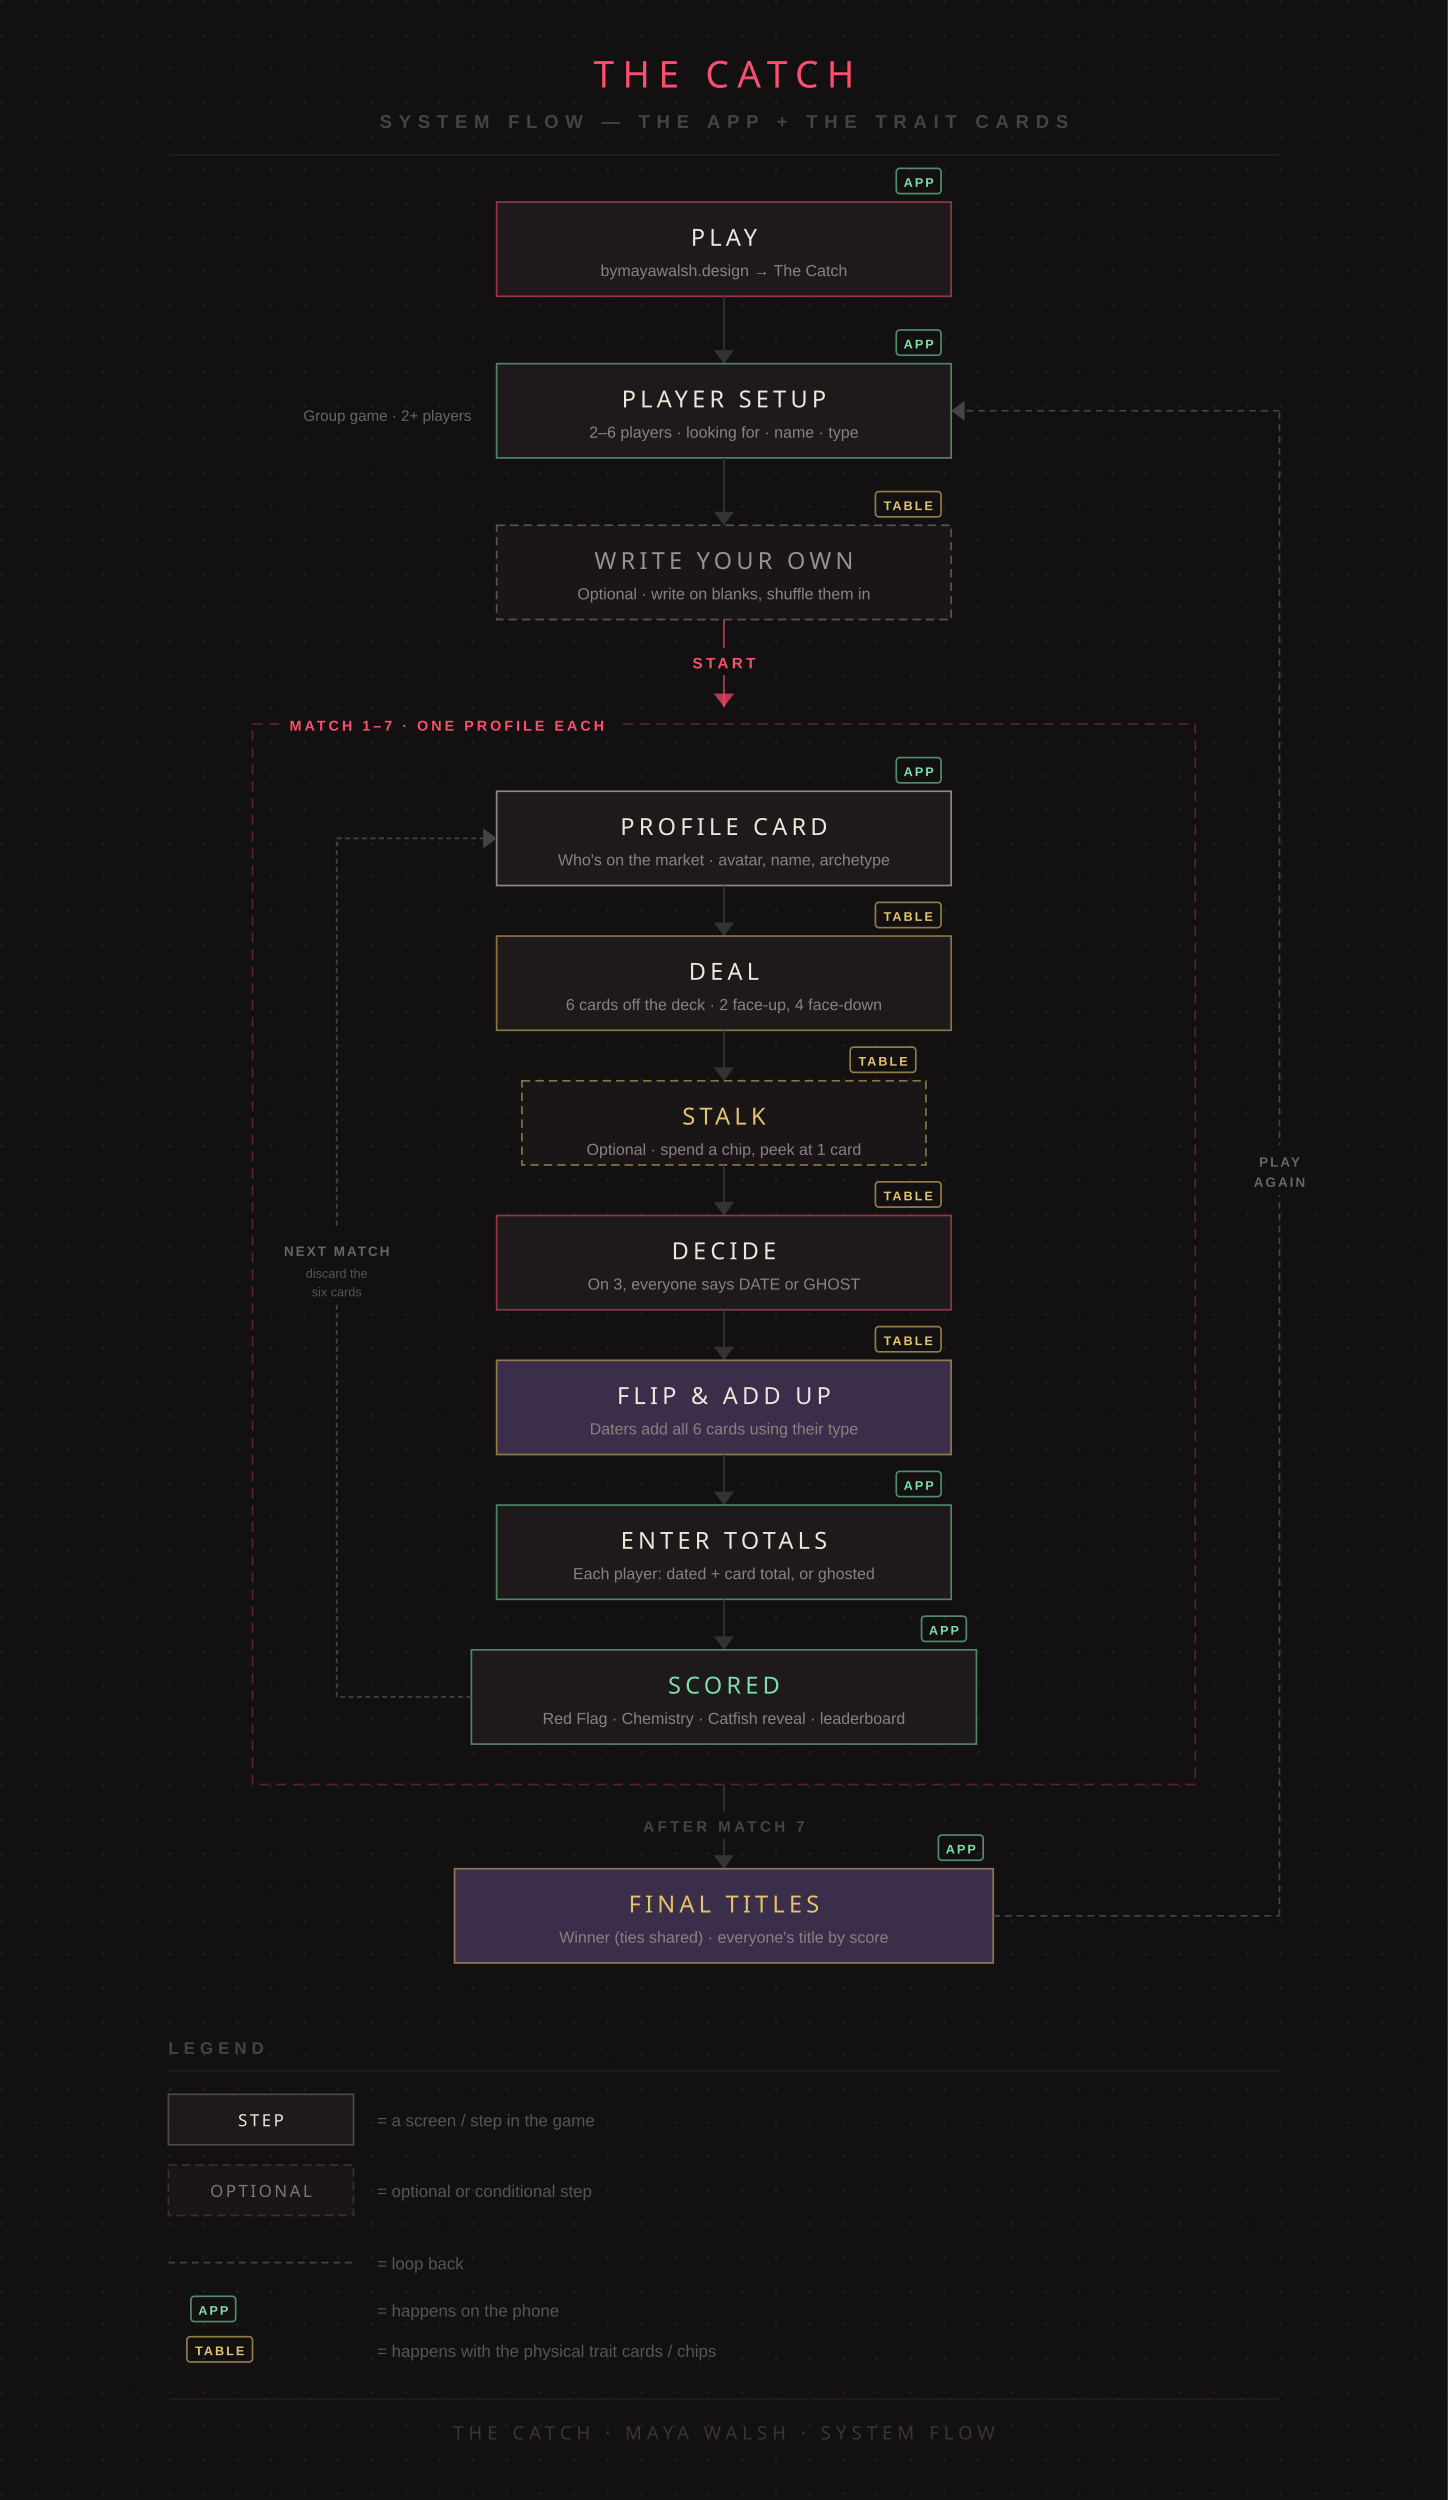
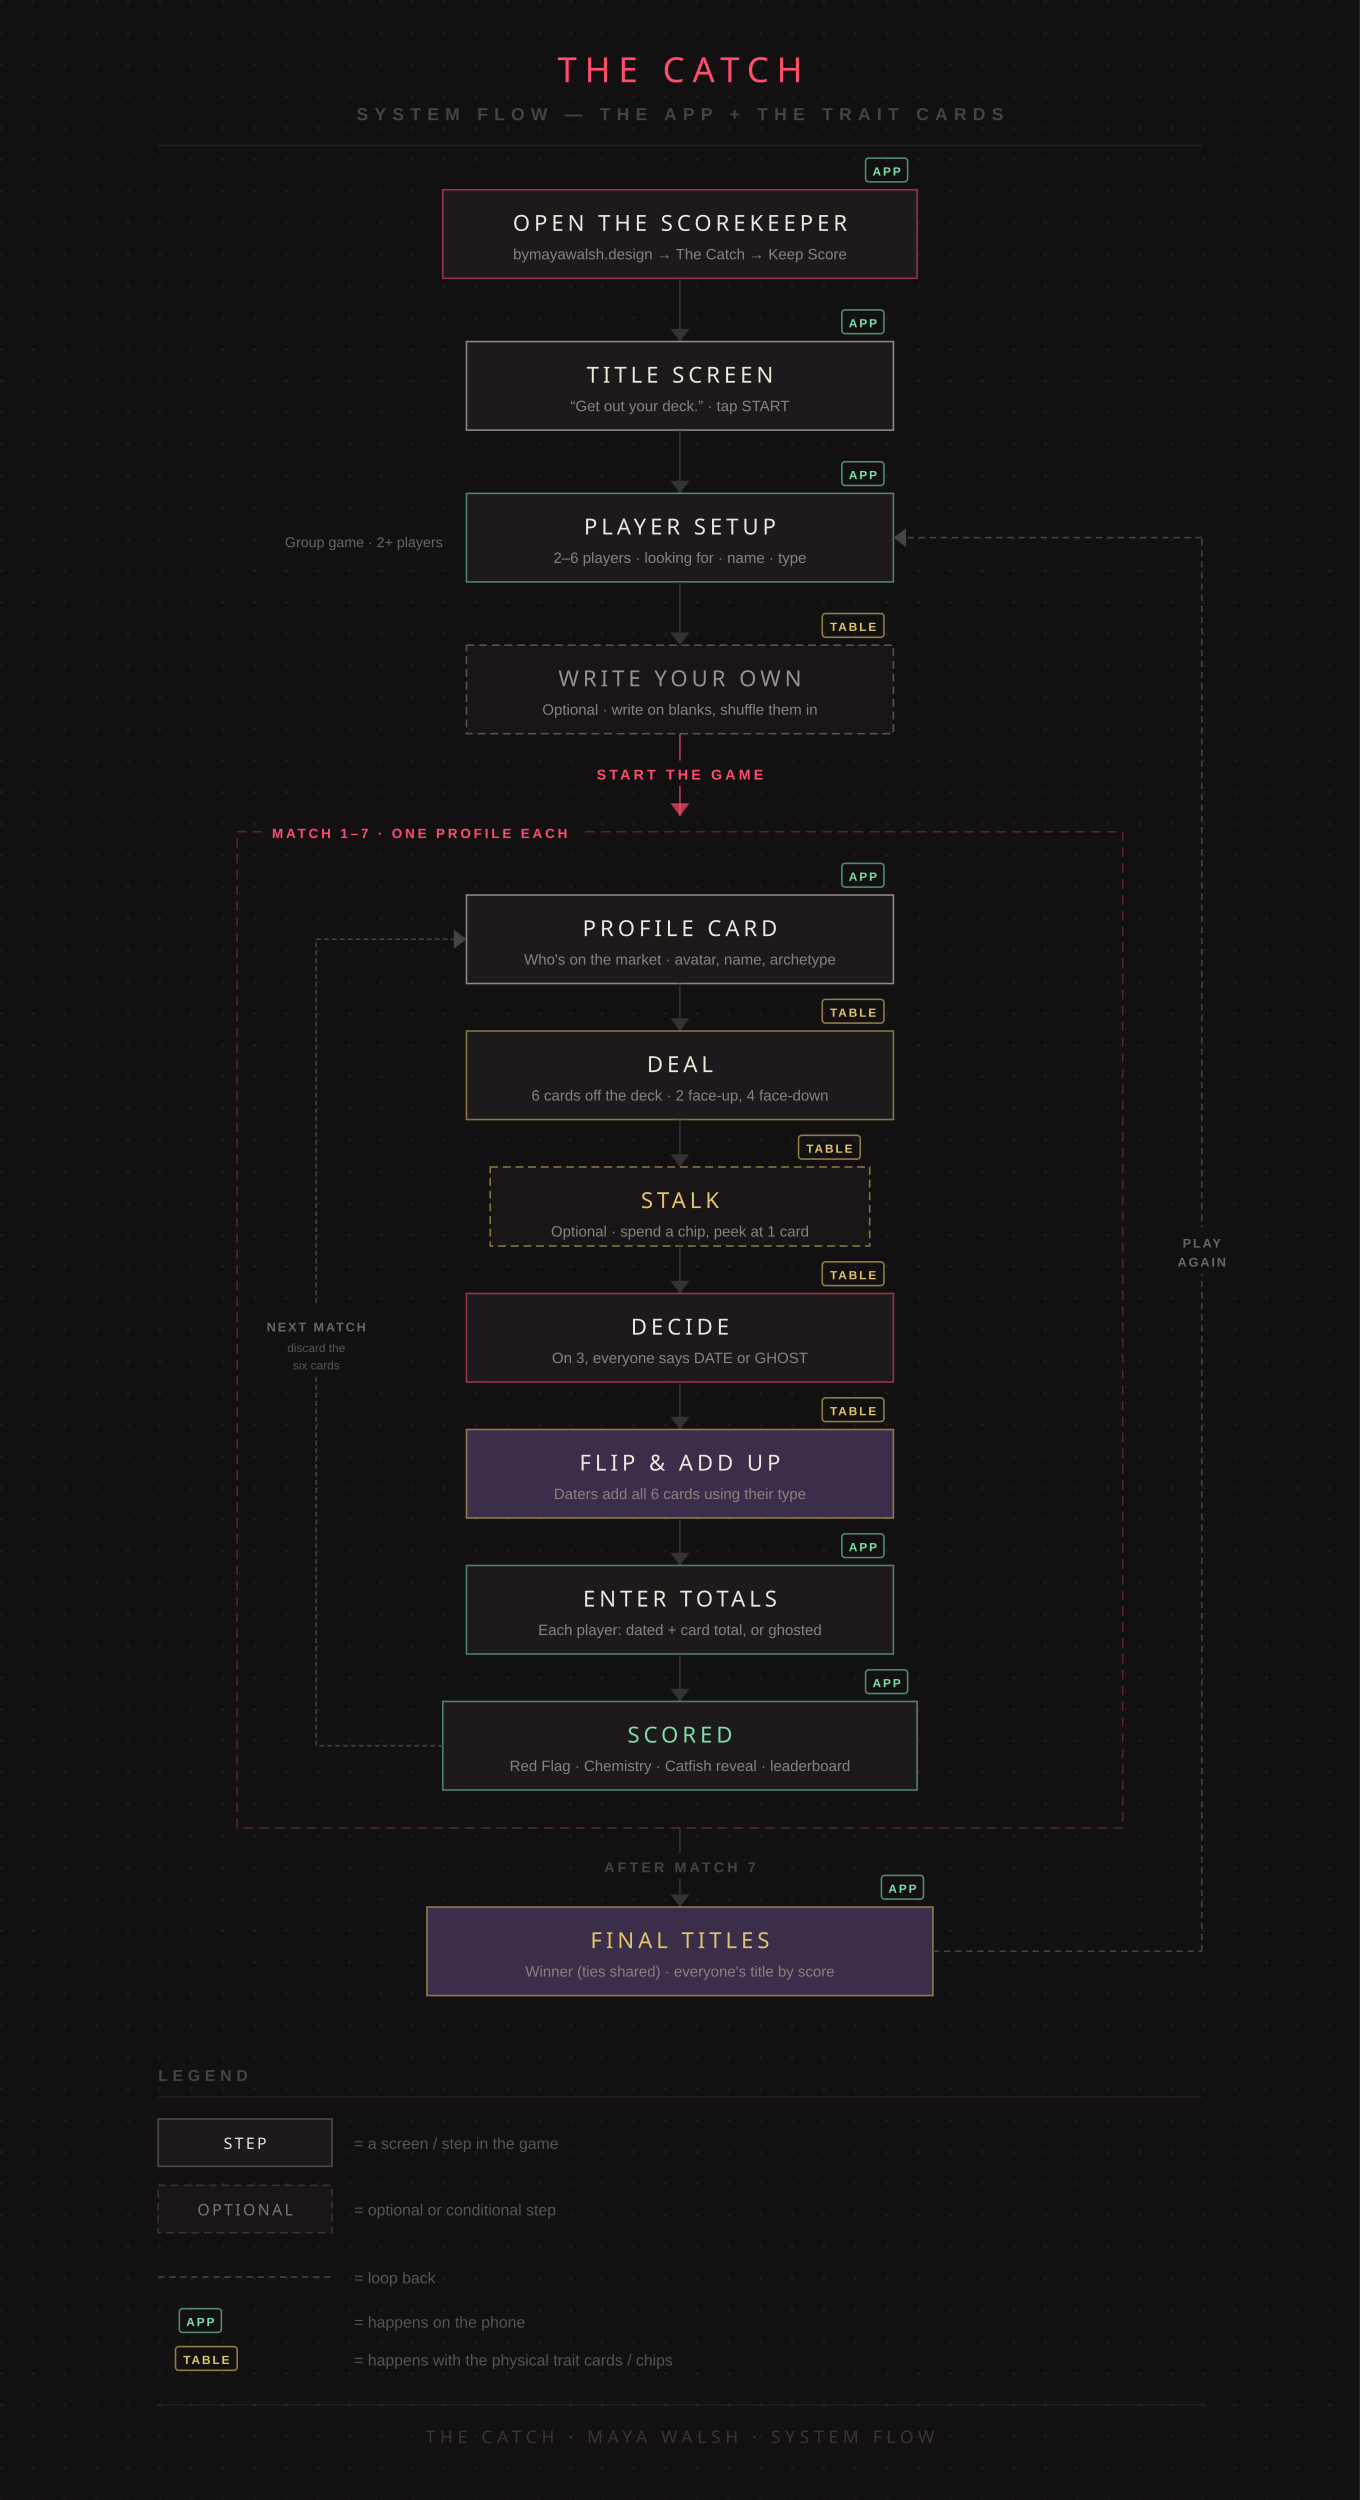
- <svg xmlns="http://www.w3.org/2000/svg" width="860" height="1485" viewBox="0 0 860 1485" style="font-family: sans-serif;">
-   <rect id="Background" width="860" height="1485" fill="#131011" />
+ <svg xmlns="http://www.w3.org/2000/svg" width="860" height="1581" viewBox="0 0 860 1581" style="font-family: sans-serif;">
+   <rect id="Background" width="860" height="1581" fill="#131011" />
  <defs>
    <pattern id="dots" x="0" y="0" width="20" height="20" patternUnits="userSpaceOnUse">
      <circle cx="1" cy="1" r="1" fill="rgba(239,230,220,0.055)" />
    </pattern>
  </defs>
-   <rect width="860" height="1485" fill="url(#dots)" />
+   <rect width="860" height="1581" fill="url(#dots)" />
  <g id="Title">
    <text x="430" y="52" font-family="'Anton', Impact, sans-serif" font-size="22" font-weight="400" fill="#FF4D6D" text-anchor="middle" letter-spacing="5">THE CATCH</text>
    <text x="430" y="76" font-family="'Work Sans', Arial, sans-serif" font-size="11" font-weight="700" fill="#444" text-anchor="middle" letter-spacing="4">SYSTEM FLOW — THE APP + THE TRAIT CARDS</text>
    <line x1="100" y1="92" x2="760" y2="92" stroke="rgba(239,230,220,0.07)" stroke-width="1" />
  </g>
  <g id="Node-Play">
-     <rect x="295.0" y="120" width="270" height="56" fill="#1E1A1B" stroke="#FF4D6D" stroke-opacity="0.55" stroke-width="1" />
-     <text x="430" y="146" font-family="'Anton', Impact, sans-serif" font-size="14" font-weight="400" fill="#EFE6DC" text-anchor="middle" letter-spacing="2.5">PLAY</text>
-     <text x="430" y="164" font-family="'Work Sans', Arial, sans-serif" font-size="9.5" font-weight="300" fill="#8a8080" text-anchor="middle" letter-spacing="0">bymayawalsh.design → The Catch</text>
-     <rect x="532.4" y="100" width="26.6" height="15" rx="2" fill="none" stroke="#7CE0A8" stroke-opacity="0.6" stroke-width="1" />
-     <text x="545.7" y="111" font-family="'Work Sans', Arial, sans-serif" font-size="7.5" font-weight="700" fill="#7CE0A8" text-anchor="middle" letter-spacing="1.2">APP</text>
+     <rect x="280.0" y="120" width="300" height="56" fill="#1E1A1B" stroke="#FF4D6D" stroke-opacity="0.55" stroke-width="1" />
+     <text x="430" y="146" font-family="'Anton', Impact, sans-serif" font-size="14" font-weight="400" fill="#EFE6DC" text-anchor="middle" letter-spacing="2.5">OPEN THE SCOREKEEPER</text>
+     <text x="430" y="164" font-family="'Work Sans', Arial, sans-serif" font-size="9.5" font-weight="300" fill="#8a8080" text-anchor="middle" letter-spacing="0">bymayawalsh.design → The Catch → Keep Score</text>
+     <rect x="547.4" y="100" width="26.6" height="15" rx="2" fill="none" stroke="#7CE0A8" stroke-opacity="0.6" stroke-width="1" />
+     <text x="560.7" y="111" font-family="'Work Sans', Arial, sans-serif" font-size="7.5" font-weight="700" fill="#7CE0A8" text-anchor="middle" letter-spacing="1.2">APP</text>
  </g>
  <line x1="430" y1="176" x2="430" y2="216" stroke="#333" stroke-opacity="1" stroke-width="1" />
  <polygon points="424,208 436,208 430,216" fill="#333" fill-opacity="1" />
-   <g id="Node-Setup">
-     <rect x="295.0" y="216" width="270" height="56" fill="#1E1A1B" stroke="#7CE0A8" stroke-opacity="0.55" stroke-width="1" />
-     <text x="430" y="242" font-family="'Anton', Impact, sans-serif" font-size="14" font-weight="400" fill="#EFE6DC" text-anchor="middle" letter-spacing="2.5">PLAYER SETUP</text>
-     <text x="430" y="260" font-family="'Work Sans', Arial, sans-serif" font-size="9.5" font-weight="300" fill="#8a8080" text-anchor="middle" letter-spacing="0">2–6 players · looking for · name · type</text>
+   <g id="Node-Title">
+     <rect x="295.0" y="216" width="270" height="56" fill="#1E1A1B" stroke="#EFE6DC" stroke-opacity="0.55" stroke-width="1" />
+     <text x="430" y="242" font-family="'Anton', Impact, sans-serif" font-size="14" font-weight="400" fill="#EFE6DC" text-anchor="middle" letter-spacing="2.5">TITLE SCREEN</text>
+     <text x="430" y="260" font-family="'Work Sans', Arial, sans-serif" font-size="9.5" font-weight="300" fill="#8a8080" text-anchor="middle" letter-spacing="0">“Get out your deck.” · tap START</text>
    <rect x="532.4" y="196" width="26.6" height="15" rx="2" fill="none" stroke="#7CE0A8" stroke-opacity="0.6" stroke-width="1" />
    <text x="545.7" y="207" font-family="'Work Sans', Arial, sans-serif" font-size="7.5" font-weight="700" fill="#7CE0A8" text-anchor="middle" letter-spacing="1.2">APP</text>
  </g>
-   <text x="280" y="250" font-family="'Work Sans', Arial, sans-serif" font-size="9" font-weight="300" fill="#666" text-anchor="end" letter-spacing="0">Group game · 2+ players</text>
-   <line x1="430" y1="272" x2="430" y2="312" stroke="#333" stroke-opacity="1" stroke-width="1" />
-   <polygon points="424,304 436,304 430,312" fill="#333" fill-opacity="1" />
-   <g id="Node-WriteOwn">
-     <rect x="295.0" y="312" width="270" height="56" fill="#1A1617" stroke="#888" stroke-opacity="0.55" stroke-width="1" stroke-dasharray="5,3" />
-     <text x="430" y="338" font-family="'Anton', Impact, sans-serif" font-size="14" font-weight="400" fill="#9a9090" text-anchor="middle" letter-spacing="2.5">WRITE YOUR OWN</text>
-     <text x="430" y="356" font-family="'Work Sans', Arial, sans-serif" font-size="9.5" font-weight="300" fill="#8a8080" text-anchor="middle" letter-spacing="0">Optional · write on blanks, shuffle them in</text>
-     <rect x="520.0" y="292" width="39.0" height="15" rx="2" fill="none" stroke="#E4C46A" stroke-opacity="0.6" stroke-width="1" />
-     <text x="539.5" y="303" font-family="'Work Sans', Arial, sans-serif" font-size="7.5" font-weight="700" fill="#E4C46A" text-anchor="middle" letter-spacing="1.2">TABLE</text>
-   </g>
-   <line x1="430" y1="368" x2="430" y2="420" stroke="#FF4D6D" stroke-opacity="0.7" stroke-width="1" />
-   <polygon points="424,412 436,412 430,420" fill="#FF4D6D" fill-opacity="0.7" />
-   <rect x="409.0" y="385.0" width="42.0" height="16" fill="#131011" />
-   <text x="430.0" y="397.0" font-family="'Work Sans', Arial, sans-serif" font-size="9" font-weight="700" fill="#FF4D6D" text-anchor="middle" letter-spacing="2">START</text>
-   <g id="MatchLoop">
-     <rect x="150" y="430" width="560" height="630" fill="none" stroke="#FF4D6D" stroke-opacity="0.3" stroke-width="1" stroke-dasharray="6,4" />
-     <rect x="166" y="422" width="200" height="16" fill="#131011" />
-     <text x="172" y="434" font-family="'Work Sans', Arial, sans-serif" font-size="8.5" font-weight="700" fill="#FF4D6D" text-anchor="start" letter-spacing="1.8">MATCH 1–7 · ONE PROFILE EACH</text>
-     <g id="Node-Profile">
-       <rect x="295.0" y="470" width="270" height="56" fill="#1E1A1B" stroke="#EFE6DC" stroke-opacity="0.55" stroke-width="1" />
-       <text x="430" y="496" font-family="'Anton', Impact, sans-serif" font-size="14" font-weight="400" fill="#EFE6DC" text-anchor="middle" letter-spacing="2.5">PROFILE CARD</text>
-       <text x="430" y="514" font-family="'Work Sans', Arial, sans-serif" font-size="9.5" font-weight="300" fill="#8a8080" text-anchor="middle" letter-spacing="0">Who's on the market · avatar, name, archetype</text>
-       <rect x="532.4" y="450" width="26.6" height="15" rx="2" fill="none" stroke="#7CE0A8" stroke-opacity="0.6" stroke-width="1" />
-       <text x="545.7" y="461" font-family="'Work Sans', Arial, sans-serif" font-size="7.5" font-weight="700" fill="#7CE0A8" text-anchor="middle" letter-spacing="1.2">APP</text>
+   <g transform="translate(0, 96)">
+     <line x1="430" y1="176" x2="430" y2="216" stroke="#333" stroke-opacity="1" stroke-width="1" />
+     <polygon points="424,208 436,208 430,216" fill="#333" fill-opacity="1" />
+     <g id="Node-Setup">
+       <rect x="295.0" y="216" width="270" height="56" fill="#1E1A1B" stroke="#7CE0A8" stroke-opacity="0.55" stroke-width="1" />
+       <text x="430" y="242" font-family="'Anton', Impact, sans-serif" font-size="14" font-weight="400" fill="#EFE6DC" text-anchor="middle" letter-spacing="2.5">PLAYER SETUP</text>
+       <text x="430" y="260" font-family="'Work Sans', Arial, sans-serif" font-size="9.5" font-weight="300" fill="#8a8080" text-anchor="middle" letter-spacing="0">2–6 players · looking for · name · type</text>
+       <rect x="532.4" y="196" width="26.6" height="15" rx="2" fill="none" stroke="#7CE0A8" stroke-opacity="0.6" stroke-width="1" />
+       <text x="545.7" y="207" font-family="'Work Sans', Arial, sans-serif" font-size="7.5" font-weight="700" fill="#7CE0A8" text-anchor="middle" letter-spacing="1.2">APP</text>
    </g>
-     <line x1="430" y1="526" x2="430" y2="556" stroke="#333" stroke-opacity="1" stroke-width="1" />
-     <polygon points="424,548 436,548 430,556" fill="#333" fill-opacity="1" />
-     <g id="Node-Deal">
-       <rect x="295.0" y="556" width="270" height="56" fill="#1E1A1B" stroke="#E4C46A" stroke-opacity="0.55" stroke-width="1" />
-       <text x="430" y="582" font-family="'Anton', Impact, sans-serif" font-size="14" font-weight="400" fill="#EFE6DC" text-anchor="middle" letter-spacing="2.5">DEAL</text>
-       <text x="430" y="600" font-family="'Work Sans', Arial, sans-serif" font-size="9.5" font-weight="300" fill="#8a8080" text-anchor="middle" letter-spacing="0">6 cards off the deck · 2 face-up, 4 face-down</text>
-       <rect x="520.0" y="536" width="39.0" height="15" rx="2" fill="none" stroke="#E4C46A" stroke-opacity="0.6" stroke-width="1" />
-       <text x="539.5" y="547" font-family="'Work Sans', Arial, sans-serif" font-size="7.5" font-weight="700" fill="#E4C46A" text-anchor="middle" letter-spacing="1.2">TABLE</text>
+     <text x="280" y="250" font-family="'Work Sans', Arial, sans-serif" font-size="9" font-weight="300" fill="#666" text-anchor="end" letter-spacing="0">Group game · 2+ players</text>
+     <line x1="430" y1="272" x2="430" y2="312" stroke="#333" stroke-opacity="1" stroke-width="1" />
+     <polygon points="424,304 436,304 430,312" fill="#333" fill-opacity="1" />
+     <g id="Node-WriteOwn">
+       <rect x="295.0" y="312" width="270" height="56" fill="#1A1617" stroke="#888" stroke-opacity="0.55" stroke-width="1" stroke-dasharray="5,3" />
+       <text x="430" y="338" font-family="'Anton', Impact, sans-serif" font-size="14" font-weight="400" fill="#9a9090" text-anchor="middle" letter-spacing="2.5">WRITE YOUR OWN</text>
+       <text x="430" y="356" font-family="'Work Sans', Arial, sans-serif" font-size="9.5" font-weight="300" fill="#8a8080" text-anchor="middle" letter-spacing="0">Optional · write on blanks, shuffle them in</text>
+       <rect x="520.0" y="292" width="39.0" height="15" rx="2" fill="none" stroke="#E4C46A" stroke-opacity="0.6" stroke-width="1" />
+       <text x="539.5" y="303" font-family="'Work Sans', Arial, sans-serif" font-size="7.5" font-weight="700" fill="#E4C46A" text-anchor="middle" letter-spacing="1.2">TABLE</text>
    </g>
-     <line x1="430" y1="612" x2="430" y2="642" stroke="#333" stroke-opacity="1" stroke-width="1" />
-     <polygon points="424,634 436,634 430,642" fill="#333" fill-opacity="1" />
-     <g id="Node-Stalk">
-       <rect x="310.0" y="642" width="240" height="50" fill="#1A1617" stroke="#E4C46A" stroke-opacity="0.55" stroke-width="1" stroke-dasharray="5,3" />
-       <text x="430" y="668" font-family="'Anton', Impact, sans-serif" font-size="14" font-weight="400" fill="#E4C46A" text-anchor="middle" letter-spacing="2.5">STALK</text>
-       <text x="430" y="686" font-family="'Work Sans', Arial, sans-serif" font-size="9.5" font-weight="300" fill="#8a8080" text-anchor="middle" letter-spacing="0">Optional · spend a chip, peek at 1 card</text>
-       <rect x="505.0" y="622" width="39.0" height="15" rx="2" fill="none" stroke="#E4C46A" stroke-opacity="0.6" stroke-width="1" />
-       <text x="524.5" y="633" font-family="'Work Sans', Arial, sans-serif" font-size="7.5" font-weight="700" fill="#E4C46A" text-anchor="middle" letter-spacing="1.2">TABLE</text>
+     <line x1="430" y1="368" x2="430" y2="420" stroke="#FF4D6D" stroke-opacity="0.7" stroke-width="1" />
+     <polygon points="424,412 436,412 430,420" fill="#FF4D6D" fill-opacity="0.7" />
+     <rect x="371.2" y="385.0" width="117.6" height="16" fill="#131011" />
+     <text x="430.0" y="397.0" font-family="'Work Sans', Arial, sans-serif" font-size="9" font-weight="700" fill="#FF4D6D" text-anchor="middle" letter-spacing="2">START THE GAME</text>
+     <g id="MatchLoop">
+       <rect x="150" y="430" width="560" height="630" fill="none" stroke="#FF4D6D" stroke-opacity="0.3" stroke-width="1" stroke-dasharray="6,4" />
+       <rect x="166" y="422" width="200" height="16" fill="#131011" />
+       <text x="172" y="434" font-family="'Work Sans', Arial, sans-serif" font-size="8.5" font-weight="700" fill="#FF4D6D" text-anchor="start" letter-spacing="1.8">MATCH 1–7 · ONE PROFILE EACH</text>
+       <g id="Node-Profile">
+         <rect x="295.0" y="470" width="270" height="56" fill="#1E1A1B" stroke="#EFE6DC" stroke-opacity="0.55" stroke-width="1" />
+         <text x="430" y="496" font-family="'Anton', Impact, sans-serif" font-size="14" font-weight="400" fill="#EFE6DC" text-anchor="middle" letter-spacing="2.5">PROFILE CARD</text>
+         <text x="430" y="514" font-family="'Work Sans', Arial, sans-serif" font-size="9.5" font-weight="300" fill="#8a8080" text-anchor="middle" letter-spacing="0">Who's on the market · avatar, name, archetype</text>
+         <rect x="532.4" y="450" width="26.6" height="15" rx="2" fill="none" stroke="#7CE0A8" stroke-opacity="0.6" stroke-width="1" />
+         <text x="545.7" y="461" font-family="'Work Sans', Arial, sans-serif" font-size="7.5" font-weight="700" fill="#7CE0A8" text-anchor="middle" letter-spacing="1.2">APP</text>
+       </g>
+       <line x1="430" y1="526" x2="430" y2="556" stroke="#333" stroke-opacity="1" stroke-width="1" />
+       <polygon points="424,548 436,548 430,556" fill="#333" fill-opacity="1" />
+       <g id="Node-Deal">
+         <rect x="295.0" y="556" width="270" height="56" fill="#1E1A1B" stroke="#E4C46A" stroke-opacity="0.55" stroke-width="1" />
+         <text x="430" y="582" font-family="'Anton', Impact, sans-serif" font-size="14" font-weight="400" fill="#EFE6DC" text-anchor="middle" letter-spacing="2.5">DEAL</text>
+         <text x="430" y="600" font-family="'Work Sans', Arial, sans-serif" font-size="9.5" font-weight="300" fill="#8a8080" text-anchor="middle" letter-spacing="0">6 cards off the deck · 2 face-up, 4 face-down</text>
+         <rect x="520.0" y="536" width="39.0" height="15" rx="2" fill="none" stroke="#E4C46A" stroke-opacity="0.6" stroke-width="1" />
+         <text x="539.5" y="547" font-family="'Work Sans', Arial, sans-serif" font-size="7.5" font-weight="700" fill="#E4C46A" text-anchor="middle" letter-spacing="1.2">TABLE</text>
+       </g>
+       <line x1="430" y1="612" x2="430" y2="642" stroke="#333" stroke-opacity="1" stroke-width="1" />
+       <polygon points="424,634 436,634 430,642" fill="#333" fill-opacity="1" />
+       <g id="Node-Stalk">
+         <rect x="310.0" y="642" width="240" height="50" fill="#1A1617" stroke="#E4C46A" stroke-opacity="0.55" stroke-width="1" stroke-dasharray="5,3" />
+         <text x="430" y="668" font-family="'Anton', Impact, sans-serif" font-size="14" font-weight="400" fill="#E4C46A" text-anchor="middle" letter-spacing="2.5">STALK</text>
+         <text x="430" y="686" font-family="'Work Sans', Arial, sans-serif" font-size="9.5" font-weight="300" fill="#8a8080" text-anchor="middle" letter-spacing="0">Optional · spend a chip, peek at 1 card</text>
+         <rect x="505.0" y="622" width="39.0" height="15" rx="2" fill="none" stroke="#E4C46A" stroke-opacity="0.6" stroke-width="1" />
+         <text x="524.5" y="633" font-family="'Work Sans', Arial, sans-serif" font-size="7.5" font-weight="700" fill="#E4C46A" text-anchor="middle" letter-spacing="1.2">TABLE</text>
+       </g>
+       <line x1="430" y1="692" x2="430" y2="722" stroke="#333" stroke-opacity="1" stroke-width="1" />
+       <polygon points="424,714 436,714 430,722" fill="#333" fill-opacity="1" />
+       <g id="Node-Decide">
+         <rect x="295.0" y="722" width="270" height="56" fill="#1E1A1B" stroke="#FF4D6D" stroke-opacity="0.55" stroke-width="1" />
+         <text x="430" y="748" font-family="'Anton', Impact, sans-serif" font-size="14" font-weight="400" fill="#EFE6DC" text-anchor="middle" letter-spacing="2.5">DECIDE</text>
+         <text x="430" y="766" font-family="'Work Sans', Arial, sans-serif" font-size="9.5" font-weight="300" fill="#8a8080" text-anchor="middle" letter-spacing="0">On 3, everyone says DATE or GHOST</text>
+         <rect x="520.0" y="702" width="39.0" height="15" rx="2" fill="none" stroke="#E4C46A" stroke-opacity="0.6" stroke-width="1" />
+         <text x="539.5" y="713" font-family="'Work Sans', Arial, sans-serif" font-size="7.5" font-weight="700" fill="#E4C46A" text-anchor="middle" letter-spacing="1.2">TABLE</text>
+       </g>
+       <line x1="430" y1="778" x2="430" y2="808" stroke="#333" stroke-opacity="1" stroke-width="1" />
+       <polygon points="424,800 436,800 430,808" fill="#333" fill-opacity="1" />
+       <g id="Node-Flip">
+         <rect x="295.0" y="808" width="270" height="56" fill="#3B2E4A" stroke="#E4C46A" stroke-opacity="0.55" stroke-width="1" />
+         <text x="430" y="834" font-family="'Anton', Impact, sans-serif" font-size="14" font-weight="400" fill="#EFE6DC" text-anchor="middle" letter-spacing="2.5">FLIP &amp; ADD UP</text>
+         <text x="430" y="852" font-family="'Work Sans', Arial, sans-serif" font-size="9.5" font-weight="300" fill="#8a8080" text-anchor="middle" letter-spacing="0">Daters add all 6 cards using their type</text>
+         <rect x="520.0" y="788" width="39.0" height="15" rx="2" fill="none" stroke="#E4C46A" stroke-opacity="0.6" stroke-width="1" />
+         <text x="539.5" y="799" font-family="'Work Sans', Arial, sans-serif" font-size="7.5" font-weight="700" fill="#E4C46A" text-anchor="middle" letter-spacing="1.2">TABLE</text>
+       </g>
+       <line x1="430" y1="864" x2="430" y2="894" stroke="#333" stroke-opacity="1" stroke-width="1" />
+       <polygon points="424,886 436,886 430,894" fill="#333" fill-opacity="1" />
+       <g id="Node-Enter">
+         <rect x="295.0" y="894" width="270" height="56" fill="#1E1A1B" stroke="#7CE0A8" stroke-opacity="0.55" stroke-width="1" />
+         <text x="430" y="920" font-family="'Anton', Impact, sans-serif" font-size="14" font-weight="400" fill="#EFE6DC" text-anchor="middle" letter-spacing="2.5">ENTER TOTALS</text>
+         <text x="430" y="938" font-family="'Work Sans', Arial, sans-serif" font-size="9.5" font-weight="300" fill="#8a8080" text-anchor="middle" letter-spacing="0">Each player: dated + card total, or ghosted</text>
+         <rect x="532.4" y="874" width="26.6" height="15" rx="2" fill="none" stroke="#7CE0A8" stroke-opacity="0.6" stroke-width="1" />
+         <text x="545.7" y="885" font-family="'Work Sans', Arial, sans-serif" font-size="7.5" font-weight="700" fill="#7CE0A8" text-anchor="middle" letter-spacing="1.2">APP</text>
+       </g>
+       <line x1="430" y1="950" x2="430" y2="980" stroke="#333" stroke-opacity="1" stroke-width="1" />
+       <polygon points="424,972 436,972 430,980" fill="#333" fill-opacity="1" />
+       <g id="Node-Scored">
+         <rect x="280.0" y="980" width="300" height="56" fill="#1E1A1B" stroke="#7CE0A8" stroke-opacity="0.55" stroke-width="1" />
+         <text x="430" y="1006" font-family="'Anton', Impact, sans-serif" font-size="14" font-weight="400" fill="#7CE0A8" text-anchor="middle" letter-spacing="2.5">SCORED</text>
+         <text x="430" y="1024" font-family="'Work Sans', Arial, sans-serif" font-size="9.5" font-weight="300" fill="#8a8080" text-anchor="middle" letter-spacing="0">Red Flag · Chemistry · Catfish reveal · leaderboard</text>
+         <rect x="547.4" y="960" width="26.6" height="15" rx="2" fill="none" stroke="#7CE0A8" stroke-opacity="0.6" stroke-width="1" />
+         <text x="560.7" y="971" font-family="'Work Sans', Arial, sans-serif" font-size="7.5" font-weight="700" fill="#7CE0A8" text-anchor="middle" letter-spacing="1.2">APP</text>
+       </g>
+       <g id="LoopBack">
+         <line x1="280" y1="1008" x2="200" y2="1008" stroke="#444" stroke-width="1" stroke-dasharray="3,2" />
+         <line x1="200" y1="1008" x2="200" y2="498" stroke="#444" stroke-width="1" stroke-dasharray="3,2" />
+         <line x1="200" y1="498" x2="287" y2="498" stroke="#444" stroke-width="1" stroke-dasharray="3,2" />
+         <polygon points="287,492 287,504 295,498" fill="#444" />
+         <rect x="158" y="730" width="84" height="44" fill="#131011" />
+         <text x="200" y="746" font-family="'Work Sans', Arial, sans-serif" font-size="8" font-weight="700" fill="#666" text-anchor="middle" letter-spacing="1.2">NEXT MATCH</text>
+         <text x="200" y="759" font-family="'Work Sans', Arial, sans-serif" font-size="7.5" font-weight="300" fill="#555" text-anchor="middle" letter-spacing="0">discard the</text>
+         <text x="200" y="770" font-family="'Work Sans', Arial, sans-serif" font-size="7.5" font-weight="300" fill="#555" text-anchor="middle" letter-spacing="0">six cards</text>
+       </g>
    </g>
-     <line x1="430" y1="692" x2="430" y2="722" stroke="#333" stroke-opacity="1" stroke-width="1" />
-     <polygon points="424,714 436,714 430,722" fill="#333" fill-opacity="1" />
-     <g id="Node-Decide">
-       <rect x="295.0" y="722" width="270" height="56" fill="#1E1A1B" stroke="#FF4D6D" stroke-opacity="0.55" stroke-width="1" />
-       <text x="430" y="748" font-family="'Anton', Impact, sans-serif" font-size="14" font-weight="400" fill="#EFE6DC" text-anchor="middle" letter-spacing="2.5">DECIDE</text>
-       <text x="430" y="766" font-family="'Work Sans', Arial, sans-serif" font-size="9.5" font-weight="300" fill="#8a8080" text-anchor="middle" letter-spacing="0">On 3, everyone says DATE or GHOST</text>
-       <rect x="520.0" y="702" width="39.0" height="15" rx="2" fill="none" stroke="#E4C46A" stroke-opacity="0.6" stroke-width="1" />
-       <text x="539.5" y="713" font-family="'Work Sans', Arial, sans-serif" font-size="7.5" font-weight="700" fill="#E4C46A" text-anchor="middle" letter-spacing="1.2">TABLE</text>
+     <line x1="430" y1="1060" x2="430" y2="1110" stroke="#333" stroke-opacity="1" stroke-width="1" />
+     <polygon points="424,1102 436,1102 430,1110" fill="#333" fill-opacity="1" />
+     <rect x="375.4" y="1076.0" width="109.2" height="16" fill="#131011" />
+     <text x="430.0" y="1088.0" font-family="'Work Sans', Arial, sans-serif" font-size="9" font-weight="700" fill="#444" text-anchor="middle" letter-spacing="2">AFTER MATCH 7</text>
+     <g id="Node-Titles">
+       <rect x="270.0" y="1110" width="320" height="56" fill="#3B2E4A" stroke="#E4C46A" stroke-opacity="0.55" stroke-width="1" />
+       <text x="430" y="1136" font-family="'Anton', Impact, sans-serif" font-size="14" font-weight="400" fill="#E4C46A" text-anchor="middle" letter-spacing="2.5">FINAL TITLES</text>
+       <text x="430" y="1154" font-family="'Work Sans', Arial, sans-serif" font-size="9.5" font-weight="300" fill="#8a8080" text-anchor="middle" letter-spacing="0">Winner (ties shared) · everyone's title by score</text>
+       <rect x="557.4" y="1090" width="26.6" height="15" rx="2" fill="none" stroke="#7CE0A8" stroke-opacity="0.6" stroke-width="1" />
+       <text x="570.7" y="1101" font-family="'Work Sans', Arial, sans-serif" font-size="7.5" font-weight="700" fill="#7CE0A8" text-anchor="middle" letter-spacing="1.2">APP</text>
    </g>
-     <line x1="430" y1="778" x2="430" y2="808" stroke="#333" stroke-opacity="1" stroke-width="1" />
-     <polygon points="424,800 436,800 430,808" fill="#333" fill-opacity="1" />
-     <g id="Node-Flip">
-       <rect x="295.0" y="808" width="270" height="56" fill="#3B2E4A" stroke="#E4C46A" stroke-opacity="0.55" stroke-width="1" />
-       <text x="430" y="834" font-family="'Anton', Impact, sans-serif" font-size="14" font-weight="400" fill="#EFE6DC" text-anchor="middle" letter-spacing="2.5">FLIP &amp; ADD UP</text>
-       <text x="430" y="852" font-family="'Work Sans', Arial, sans-serif" font-size="9.5" font-weight="300" fill="#8a8080" text-anchor="middle" letter-spacing="0">Daters add all 6 cards using their type</text>
-       <rect x="520.0" y="788" width="39.0" height="15" rx="2" fill="none" stroke="#E4C46A" stroke-opacity="0.6" stroke-width="1" />
-       <text x="539.5" y="799" font-family="'Work Sans', Arial, sans-serif" font-size="7.5" font-weight="700" fill="#E4C46A" text-anchor="middle" letter-spacing="1.2">TABLE</text>
-     </g>
-     <line x1="430" y1="864" x2="430" y2="894" stroke="#333" stroke-opacity="1" stroke-width="1" />
-     <polygon points="424,886 436,886 430,894" fill="#333" fill-opacity="1" />
-     <g id="Node-Enter">
-       <rect x="295.0" y="894" width="270" height="56" fill="#1E1A1B" stroke="#7CE0A8" stroke-opacity="0.55" stroke-width="1" />
-       <text x="430" y="920" font-family="'Anton', Impact, sans-serif" font-size="14" font-weight="400" fill="#EFE6DC" text-anchor="middle" letter-spacing="2.5">ENTER TOTALS</text>
-       <text x="430" y="938" font-family="'Work Sans', Arial, sans-serif" font-size="9.5" font-weight="300" fill="#8a8080" text-anchor="middle" letter-spacing="0">Each player: dated + card total, or ghosted</text>
-       <rect x="532.4" y="874" width="26.6" height="15" rx="2" fill="none" stroke="#7CE0A8" stroke-opacity="0.6" stroke-width="1" />
-       <text x="545.7" y="885" font-family="'Work Sans', Arial, sans-serif" font-size="7.5" font-weight="700" fill="#7CE0A8" text-anchor="middle" letter-spacing="1.2">APP</text>
-     </g>
-     <line x1="430" y1="950" x2="430" y2="980" stroke="#333" stroke-opacity="1" stroke-width="1" />
-     <polygon points="424,972 436,972 430,980" fill="#333" fill-opacity="1" />
-     <g id="Node-Scored">
-       <rect x="280.0" y="980" width="300" height="56" fill="#1E1A1B" stroke="#7CE0A8" stroke-opacity="0.55" stroke-width="1" />
-       <text x="430" y="1006" font-family="'Anton', Impact, sans-serif" font-size="14" font-weight="400" fill="#7CE0A8" text-anchor="middle" letter-spacing="2.5">SCORED</text>
-       <text x="430" y="1024" font-family="'Work Sans', Arial, sans-serif" font-size="9.5" font-weight="300" fill="#8a8080" text-anchor="middle" letter-spacing="0">Red Flag · Chemistry · Catfish reveal · leaderboard</text>
-       <rect x="547.4" y="960" width="26.6" height="15" rx="2" fill="none" stroke="#7CE0A8" stroke-opacity="0.6" stroke-width="1" />
-       <text x="560.7" y="971" font-family="'Work Sans', Arial, sans-serif" font-size="7.5" font-weight="700" fill="#7CE0A8" text-anchor="middle" letter-spacing="1.2">APP</text>
-     </g>
-     <g id="LoopBack">
-       <line x1="280" y1="1008" x2="200" y2="1008" stroke="#444" stroke-width="1" stroke-dasharray="3,2" />
-       <line x1="200" y1="1008" x2="200" y2="498" stroke="#444" stroke-width="1" stroke-dasharray="3,2" />
-       <line x1="200" y1="498" x2="287" y2="498" stroke="#444" stroke-width="1" stroke-dasharray="3,2" />
-       <polygon points="287,492 287,504 295,498" fill="#444" />
-       <rect x="158" y="730" width="84" height="44" fill="#131011" />
-       <text x="200" y="746" font-family="'Work Sans', Arial, sans-serif" font-size="8" font-weight="700" fill="#666" text-anchor="middle" letter-spacing="1.2">NEXT MATCH</text>
-       <text x="200" y="759" font-family="'Work Sans', Arial, sans-serif" font-size="7.5" font-weight="300" fill="#555" text-anchor="middle" letter-spacing="0">discard the</text>
-       <text x="200" y="770" font-family="'Work Sans', Arial, sans-serif" font-size="7.5" font-weight="300" fill="#555" text-anchor="middle" letter-spacing="0">six cards</text>
+     <g id="PlayAgain">
+       <line x1="590" y1="1138" x2="760" y2="1138" stroke="#444" stroke-width="1" stroke-dasharray="4,3" />
+       <line x1="760" y1="1138" x2="760" y2="244" stroke="#444" stroke-width="1" stroke-dasharray="4,3" />
+       <line x1="760" y1="244" x2="573" y2="244" stroke="#444" stroke-width="1" stroke-dasharray="4,3" />
+       <polygon points="573,238 573,250 565,244" fill="#444" />
+       <rect x="722" y="680" width="76" height="30" fill="#131011" />
+       <text x="760" y="693" font-family="'Work Sans', Arial, sans-serif" font-size="8" font-weight="700" fill="#666" text-anchor="middle" letter-spacing="1.2">PLAY</text>
+       <text x="760" y="705" font-family="'Work Sans', Arial, sans-serif" font-size="8" font-weight="700" fill="#666" text-anchor="middle" letter-spacing="1.2">AGAIN</text>
    </g>
  </g>
-   <line x1="430" y1="1060" x2="430" y2="1110" stroke="#333" stroke-opacity="1" stroke-width="1" />
-   <polygon points="424,1102 436,1102 430,1110" fill="#333" fill-opacity="1" />
-   <rect x="375.4" y="1076.0" width="109.2" height="16" fill="#131011" />
-   <text x="430.0" y="1088.0" font-family="'Work Sans', Arial, sans-serif" font-size="9" font-weight="700" fill="#444" text-anchor="middle" letter-spacing="2">AFTER MATCH 7</text>
-   <g id="Node-Titles">
-     <rect x="270.0" y="1110" width="320" height="56" fill="#3B2E4A" stroke="#E4C46A" stroke-opacity="0.55" stroke-width="1" />
-     <text x="430" y="1136" font-family="'Anton', Impact, sans-serif" font-size="14" font-weight="400" fill="#E4C46A" text-anchor="middle" letter-spacing="2.5">FINAL TITLES</text>
-     <text x="430" y="1154" font-family="'Work Sans', Arial, sans-serif" font-size="9.5" font-weight="300" fill="#8a8080" text-anchor="middle" letter-spacing="0">Winner (ties shared) · everyone's title by score</text>
-     <rect x="557.4" y="1090" width="26.6" height="15" rx="2" fill="none" stroke="#7CE0A8" stroke-opacity="0.6" stroke-width="1" />
-     <text x="570.7" y="1101" font-family="'Work Sans', Arial, sans-serif" font-size="7.5" font-weight="700" fill="#7CE0A8" text-anchor="middle" letter-spacing="1.2">APP</text>
-   </g>
-   <g id="PlayAgain">
-     <line x1="590" y1="1138" x2="760" y2="1138" stroke="#444" stroke-width="1" stroke-dasharray="4,3" />
-     <line x1="760" y1="1138" x2="760" y2="244" stroke="#444" stroke-width="1" stroke-dasharray="4,3" />
-     <line x1="760" y1="244" x2="573" y2="244" stroke="#444" stroke-width="1" stroke-dasharray="4,3" />
-     <polygon points="573,238 573,250 565,244" fill="#444" />
-     <rect x="722" y="680" width="76" height="30" fill="#131011" />
-     <text x="760" y="693" font-family="'Work Sans', Arial, sans-serif" font-size="8" font-weight="700" fill="#666" text-anchor="middle" letter-spacing="1.2">PLAY</text>
-     <text x="760" y="705" font-family="'Work Sans', Arial, sans-serif" font-size="8" font-weight="700" fill="#666" text-anchor="middle" letter-spacing="1.2">AGAIN</text>
-   </g>
-   <g id="Legend" transform="translate(100, 1220)">
+   <g id="Legend" transform="translate(100, 1316)">
    <text x="0" y="0" font-family="'Work Sans', Arial, sans-serif" font-size="10" font-weight="700" fill="#444" text-anchor="start" letter-spacing="3">LEGEND</text>
    <line x1="0" y1="10" x2="660" y2="10" stroke="rgba(239,230,220,0.06)" stroke-width="1" />
    <rect x="0" y="24" width="110" height="30" fill="#1E1A1B" stroke="rgba(239,230,220,0.25)" stroke-width="1" />
    <text x="55" y="43" font-family="'Anton', Impact, sans-serif" font-size="10" font-weight="400" fill="#EFE6DC" text-anchor="middle" letter-spacing="1.5">STEP</text>
    <text x="124" y="43" font-family="'Work Sans', Arial, sans-serif" font-size="10" font-weight="300" fill="#555" text-anchor="start" letter-spacing="0">= a screen / step in the game</text>
    <rect x="0" y="66" width="110" height="30" fill="#1A1617" stroke="rgba(239,230,220,0.15)" stroke-width="1" stroke-dasharray="5,3" />
    <text x="55" y="85" font-family="'Anton', Impact, sans-serif" font-size="10" font-weight="400" fill="#777" text-anchor="middle" letter-spacing="1.5">OPTIONAL</text>
    <text x="124" y="85" font-family="'Work Sans', Arial, sans-serif" font-size="10" font-weight="300" fill="#555" text-anchor="start" letter-spacing="0">= optional or conditional step</text>
    <line x1="0" y1="124" x2="110" y2="124" stroke="#444" stroke-width="1" stroke-dasharray="4,3" />
    <text x="124" y="128" font-family="'Work Sans', Arial, sans-serif" font-size="10" font-weight="300" fill="#555" text-anchor="start" letter-spacing="0">= loop back</text>
    <rect x="13.4" y="144" width="26.6" height="15" rx="2" fill="none" stroke="#7CE0A8" stroke-opacity="0.6" stroke-width="1" />
    <text x="26.7" y="155" font-family="'Work Sans', Arial, sans-serif" font-size="7.5" font-weight="700" fill="#7CE0A8" text-anchor="middle" letter-spacing="1.2">APP</text>
    <text x="124" y="156" font-family="'Work Sans', Arial, sans-serif" font-size="10" font-weight="300" fill="#555" text-anchor="start" letter-spacing="0">= happens on the phone</text>
    <rect x="11.0" y="168" width="39.0" height="15" rx="2" fill="none" stroke="#E4C46A" stroke-opacity="0.6" stroke-width="1" />
    <text x="30.5" y="179" font-family="'Work Sans', Arial, sans-serif" font-size="7.5" font-weight="700" fill="#E4C46A" text-anchor="middle" letter-spacing="1.2">TABLE</text>
    <text x="124" y="180" font-family="'Work Sans', Arial, sans-serif" font-size="10" font-weight="300" fill="#555" text-anchor="start" letter-spacing="0">= happens with the physical trait cards / chips</text>
  </g>
-   <line x1="100" y1="1425" x2="760" y2="1425" stroke="rgba(239,230,220,0.06)" stroke-width="1" />
-   <text x="430" y="1449" font-family="'Anton', Impact, sans-serif" font-size="11" font-weight="400" fill="#3a3535" text-anchor="middle" letter-spacing="3">THE CATCH · MAYA WALSH · SYSTEM FLOW</text>
+   <line x1="100" y1="1521" x2="760" y2="1521" stroke="rgba(239,230,220,0.06)" stroke-width="1" />
+   <text x="430" y="1545" font-family="'Anton', Impact, sans-serif" font-size="11" font-weight="400" fill="#3a3535" text-anchor="middle" letter-spacing="3">THE CATCH · MAYA WALSH · SYSTEM FLOW</text>
</svg>
